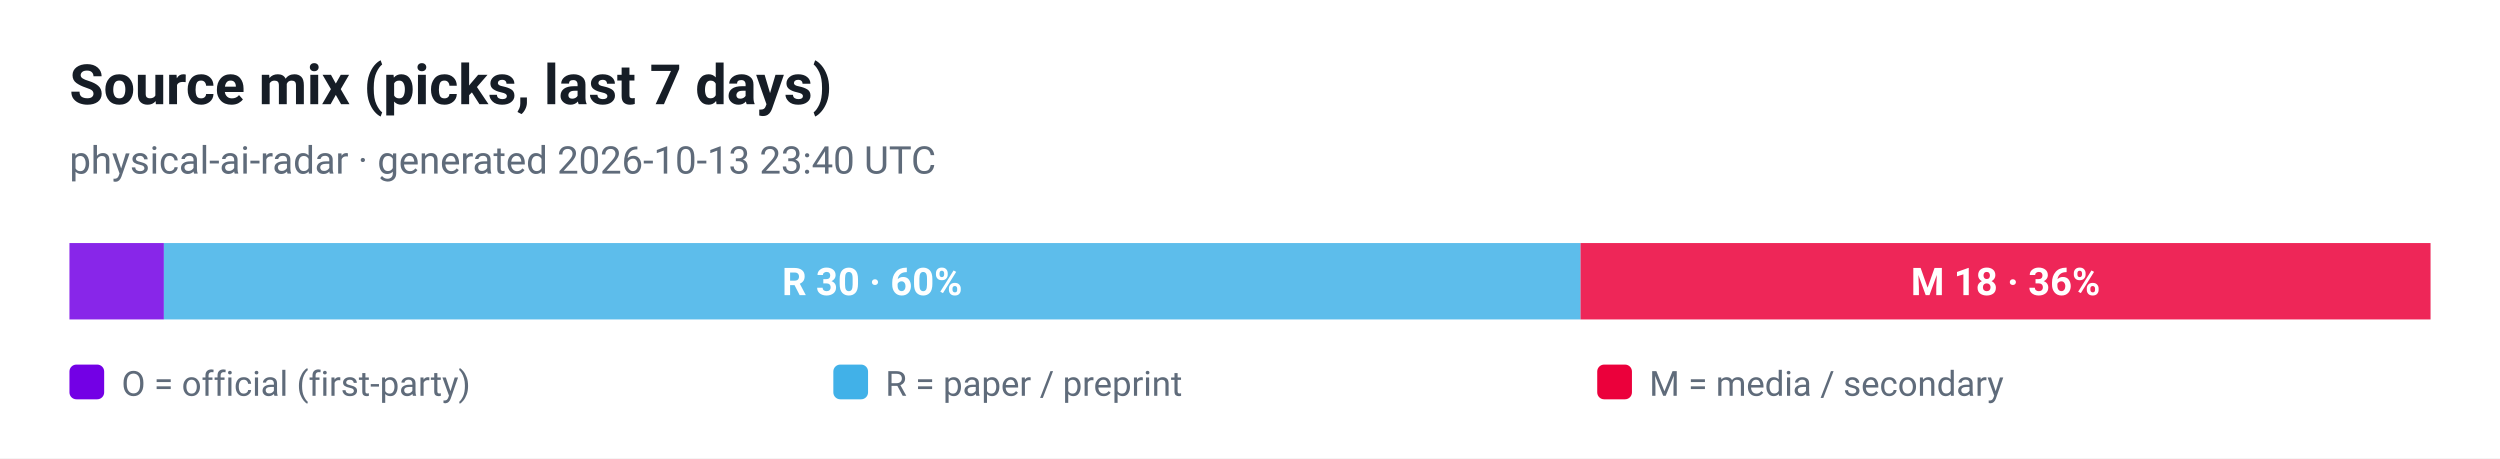
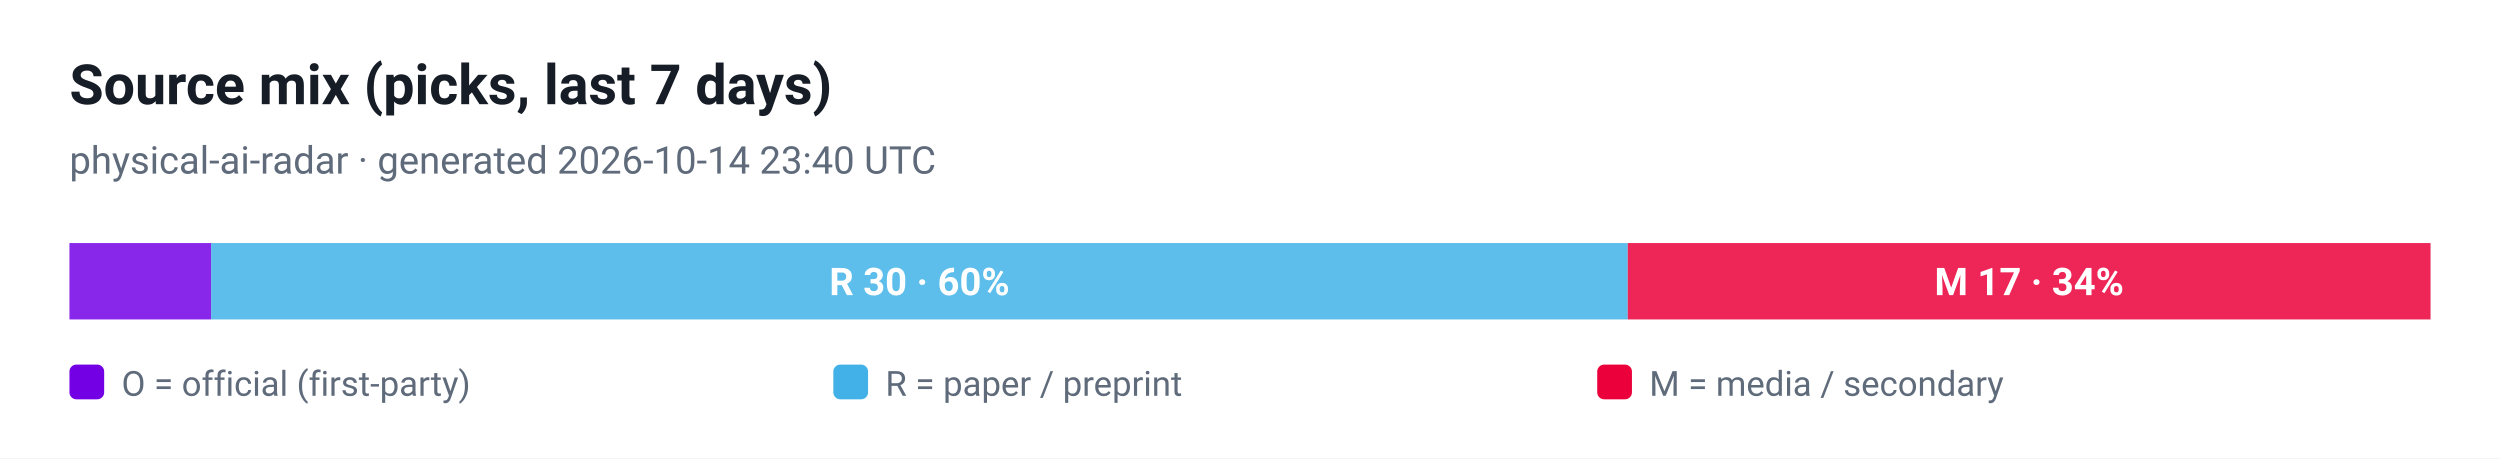
<svg xmlns="http://www.w3.org/2000/svg" viewBox="0 0 720 132" width="720" height="132" role="img" aria-label="Source mix (picks, last 7 days)">
  <style>
  .plate { fill: #ffffff }
  .ink { fill: #161d26 }
  .muted { fill: #5f6b7a }
  .grid { stroke: #e3e9ef }
  @media (prefers-color-scheme: dark) {
    .plate { fill: #0d1117 }
    .ink { fill: #e6edf3 }
    .muted { fill: #8b949e }
    .grid { stroke: #30363d }
  }
</style>
  <rect class="plate" width="720" height="132" />
  <text x="20" y="30" font-family="ui-sans-serif, -apple-system, 'Segoe UI', Roboto, Helvetica, Arial, sans-serif" font-size="16" font-weight="700" class="ink">Source mix (picks, last 7 days)</text>
-   <text x="20" y="50" font-family="ui-sans-serif, -apple-system, 'Segoe UI', Roboto, Helvetica, Arial, sans-serif" font-size="11" class="muted">physical-ai-radar · generated 2026-10-13 23:40 UTC</text>
-   <rect x="20.0" y="70" width="27.2" height="22" fill="#7300e5" fill-opacity="0.85" />
-   <rect x="47.2" y="70" width="408.0" height="22" fill="#41b1e8" fill-opacity="0.85" />
-   <text x="251.2" y="85" text-anchor="middle" font-family="ui-sans-serif, -apple-system, 'Segoe UI', Roboto, Helvetica, Arial, sans-serif" font-size="11" font-weight="700" fill="#ffffff">R 30 · 60%</text>
-   <rect x="455.2" y="70" width="244.8" height="22" fill="#eb003b" fill-opacity="0.85" />
-   <text x="577.6" y="85" text-anchor="middle" font-family="ui-sans-serif, -apple-system, 'Segoe UI', Roboto, Helvetica, Arial, sans-serif" font-size="11" font-weight="700" fill="#ffffff">M 18 · 36%</text>
+   <text x="20" y="50" font-family="ui-sans-serif, -apple-system, 'Segoe UI', Roboto, Helvetica, Arial, sans-serif" font-size="11" class="muted">physical-ai-radar · generated 2026-10-14 23:40 UTC</text>
+   <rect x="20.0" y="70" width="40.8" height="22" fill="#7300e5" fill-opacity="0.85" />
+   <rect x="60.8" y="70" width="408.0" height="22" fill="#41b1e8" fill-opacity="0.85" />
+   <text x="264.8" y="85" text-anchor="middle" font-family="ui-sans-serif, -apple-system, 'Segoe UI', Roboto, Helvetica, Arial, sans-serif" font-size="11" font-weight="700" fill="#ffffff">R 30 · 60%</text>
+   <rect x="468.8" y="70" width="231.2" height="22" fill="#eb003b" fill-opacity="0.85" />
+   <text x="584.4" y="85" text-anchor="middle" font-family="ui-sans-serif, -apple-system, 'Segoe UI', Roboto, Helvetica, Arial, sans-serif" font-size="11" font-weight="700" fill="#ffffff">M 17 · 34%</text>
  <rect x="20" y="105" width="10" height="10" rx="2" fill="#7300e5" />
  <text x="35" y="114" font-family="ui-sans-serif, -apple-system, 'Segoe UI', Roboto, Helvetica, Arial, sans-serif" font-size="10" fill="#5f6b7a">O = official (first-party)</text>
  <rect x="240" y="105" width="10" height="10" rx="2" fill="#41b1e8" />
  <text x="255" y="114" font-family="ui-sans-serif, -apple-system, 'Segoe UI', Roboto, Helvetica, Arial, sans-serif" font-size="10" fill="#5f6b7a">R = paper / preprint</text>
  <rect x="460" y="105" width="10" height="10" rx="2" fill="#eb003b" />
  <text x="475" y="114" font-family="ui-sans-serif, -apple-system, 'Segoe UI', Roboto, Helvetica, Arial, sans-serif" font-size="10" fill="#5f6b7a">M = media / secondary</text>
</svg>
